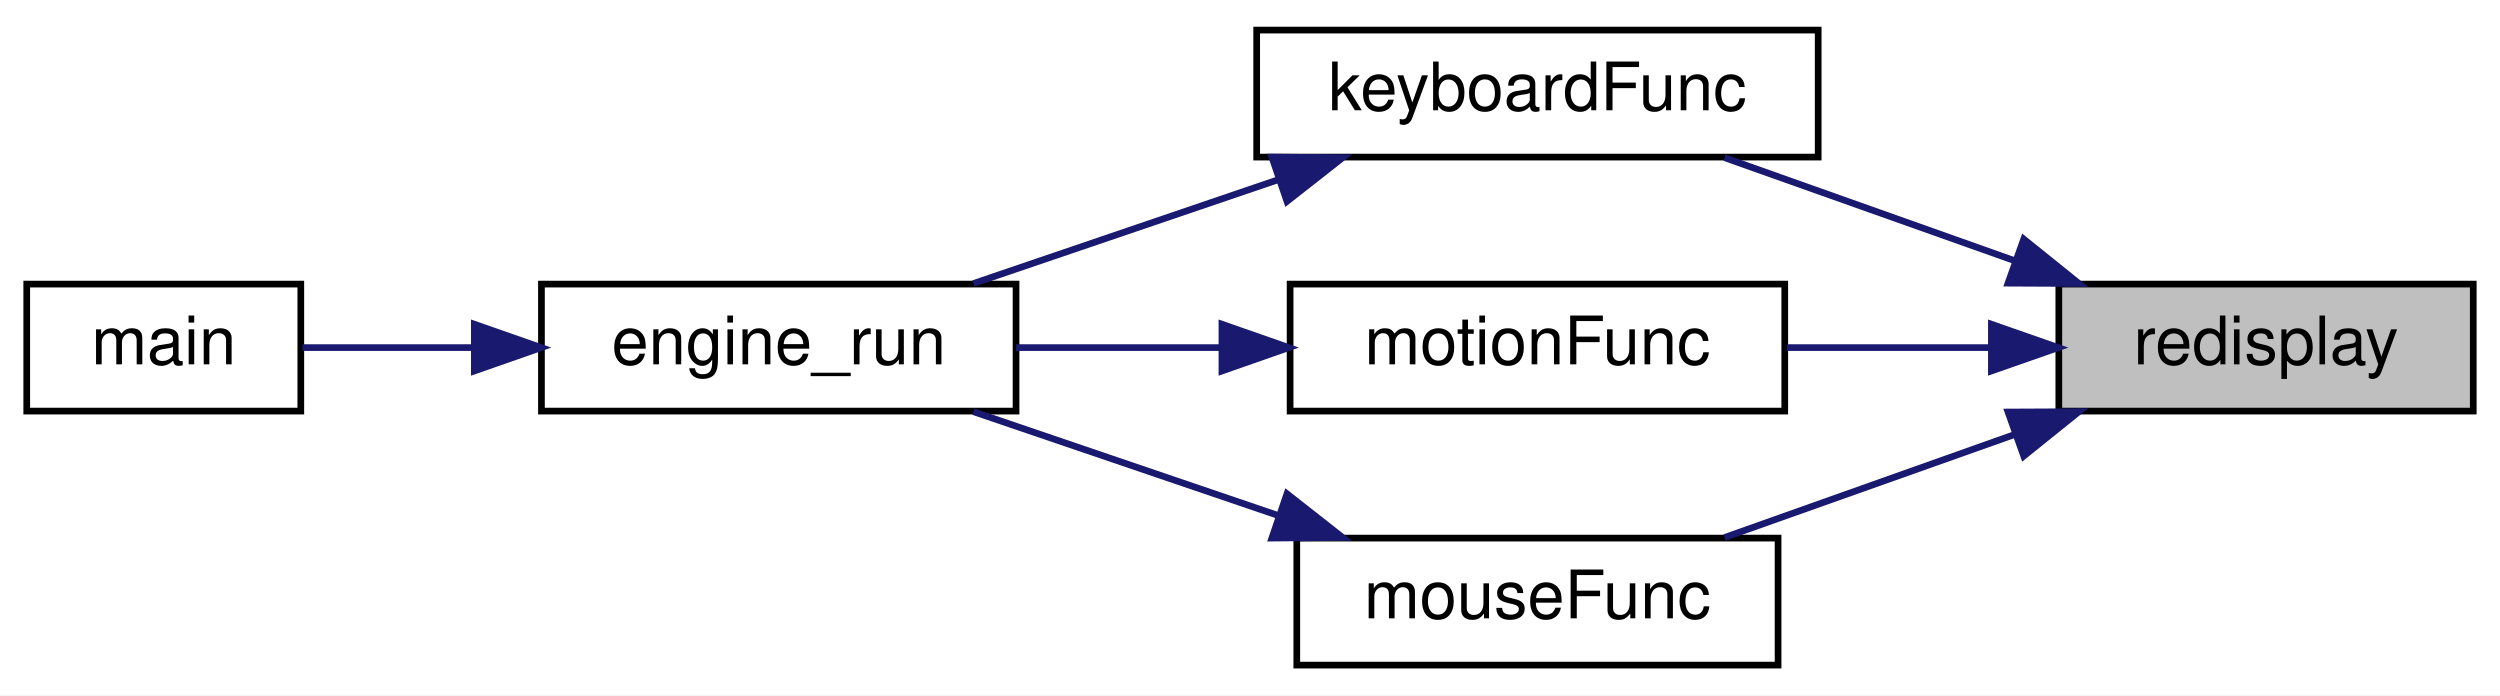
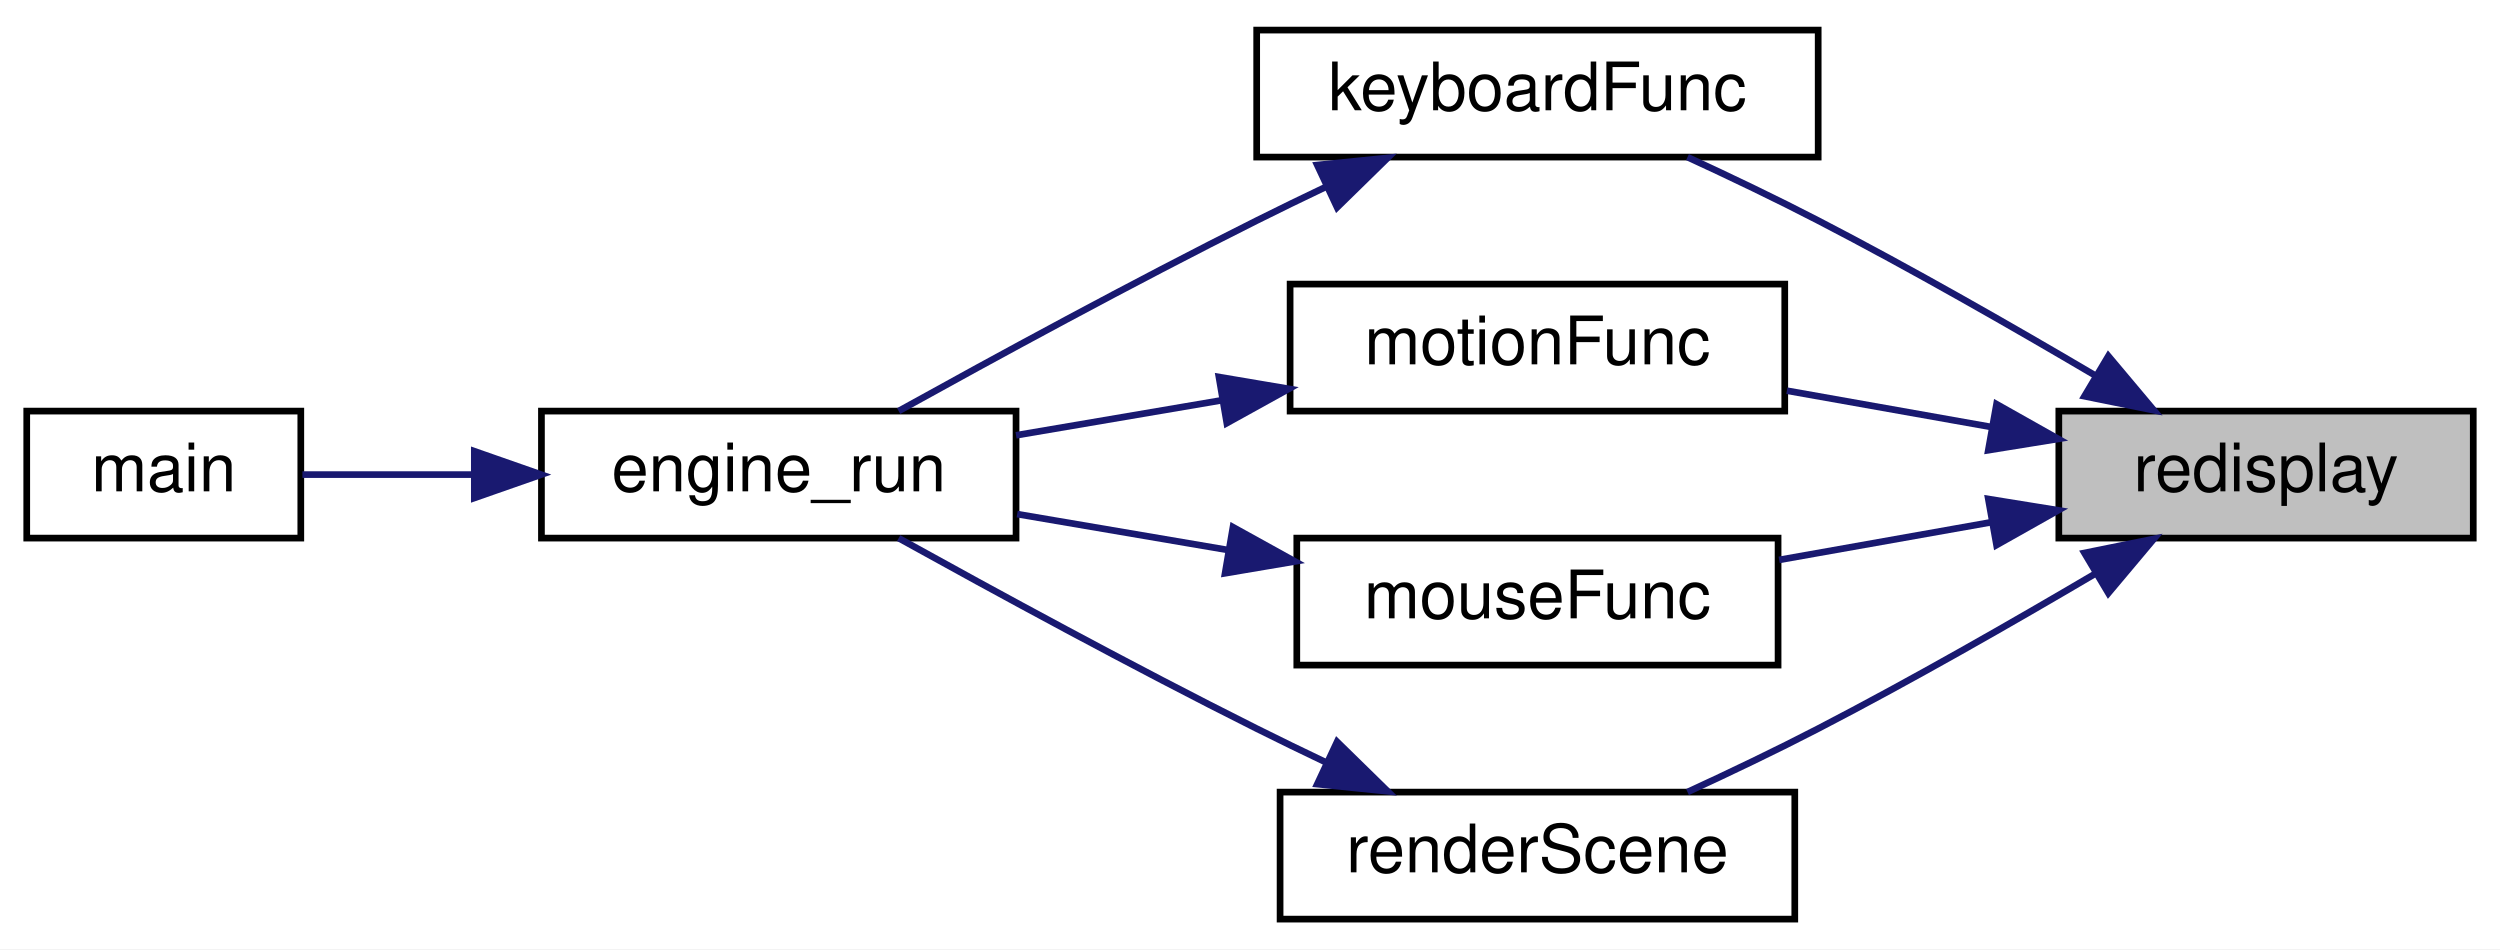
- <svg xmlns="http://www.w3.org/2000/svg" xmlns:xlink="http://www.w3.org/1999/xlink" width="374pt" height="104pt" viewBox="0.00 0.00 374.00 104.00">
-   <g id="graph0" class="graph" transform="scale(1 1) rotate(0) translate(4 100)">
-     <polygon fill="white" stroke="transparent" points="-4,4 -4,-100 370,-100 370,4 -4,4" />
+ <svg xmlns="http://www.w3.org/2000/svg" xmlns:xlink="http://www.w3.org/1999/xlink" width="374pt" height="142pt" viewBox="0.00 0.00 374.00 142.00">
+   <g id="graph0" class="graph" transform="scale(1 1) rotate(0) translate(4 138)">
+     <polygon fill="white" stroke="transparent" points="-4,4 -4,-138 370,-138 370,4 -4,4" />
    <g id="node1" class="node">
      <g id="a_node1">
        <a xlink:title=" ">
-           <polygon fill="#bfbfbf" stroke="black" points="304,-38.5 304,-57.5 366,-57.5 366,-38.5 304,-38.5" />
-           <text text-anchor="middle" x="335" y="-45.5" font-family="Helvetica,sans-Serif" font-size="10.00">redisplay</text>
+           <polygon fill="#bfbfbf" stroke="black" points="304,-57.5 304,-76.5 366,-76.5 366,-57.5 304,-57.5" />
+           <text text-anchor="middle" x="335" y="-64.5" font-family="Helvetica,sans-Serif" font-size="10.00">redisplay</text>
        </a>
      </g>
    </g>
    <g id="node2" class="node">
      <g id="a_node2">
        <a xlink:href="group__input.html#gac7632fff72011e8c11ae504a4596a7f7" target="_top" xlink:title=" ">
-           <polygon fill="white" stroke="black" points="184,-76.5 184,-95.5 268,-95.5 268,-76.5 184,-76.5" />
-           <text text-anchor="middle" x="226" y="-83.5" font-family="Helvetica,sans-Serif" font-size="10.00">keyboardFunc</text>
+           <polygon fill="white" stroke="black" points="184,-114.5 184,-133.5 268,-133.5 268,-114.5 184,-114.5" />
+           <text text-anchor="middle" x="226" y="-121.5" font-family="Helvetica,sans-Serif" font-size="10.00">keyboardFunc</text>
        </a>
      </g>
    </g>
    <g id="edge1" class="edge">
-       <path fill="none" stroke="midnightblue" d="M297.47,-60.97C283.22,-66.03 267.17,-71.73 253.99,-76.41" />
-       <polygon fill="midnightblue" stroke="midnightblue" points="298.75,-64.23 307,-57.59 296.4,-57.64 298.75,-64.23" />
+       <path fill="none" stroke="midnightblue" d="M309.44,-81.83C297.14,-89.08 281.94,-97.78 268,-105 261.73,-108.25 254.8,-111.56 248.45,-114.49" />
+       <polygon fill="midnightblue" stroke="midnightblue" points="311.41,-84.73 318.22,-76.62 307.83,-78.72 311.41,-84.73" />
    </g>
    <g id="node5" class="node">
      <g id="a_node5">
        <a xlink:href="group__input.html#ga2bebb17428cb218231ad556de2a20ed6" target="_top" xlink:title=" ">
-           <polygon fill="white" stroke="black" points="189,-38.5 189,-57.5 263,-57.5 263,-38.5 189,-38.5" />
-           <text text-anchor="middle" x="226" y="-45.5" font-family="Helvetica,sans-Serif" font-size="10.00">motionFunc</text>
+           <polygon fill="white" stroke="black" points="189,-76.5 189,-95.5 263,-95.5 263,-76.5 189,-76.5" />
+           <text text-anchor="middle" x="226" y="-83.5" font-family="Helvetica,sans-Serif" font-size="10.00">motionFunc</text>
        </a>
      </g>
    </g>
    <g id="edge4" class="edge">
-       <path fill="none" stroke="midnightblue" d="M293.79,-48C283.79,-48 273.12,-48 263.32,-48" />
-       <polygon fill="midnightblue" stroke="midnightblue" points="293.91,-51.5 303.91,-48 293.91,-44.5 293.91,-51.5" />
+       <path fill="none" stroke="midnightblue" d="M293.79,-74.14C283.79,-75.92 273.12,-77.81 263.32,-79.55" />
+       <polygon fill="midnightblue" stroke="midnightblue" points="294.68,-77.54 303.91,-72.34 293.45,-70.65 294.68,-77.54" />
    </g>
    <g id="node6" class="node">
      <g id="a_node6">
        <a xlink:href="group__input.html#gad48076b61c0ddb6bd4fadf644bf59ff1" target="_top" xlink:title=" ">
-           <polygon fill="white" stroke="black" points="190,-0.5 190,-19.5 262,-19.5 262,-0.5 190,-0.5" />
-           <text text-anchor="middle" x="226" y="-7.5" font-family="Helvetica,sans-Serif" font-size="10.00">mouseFunc</text>
+           <polygon fill="white" stroke="black" points="190,-38.5 190,-57.5 262,-57.5 262,-38.5 190,-38.5" />
+           <text text-anchor="middle" x="226" y="-45.5" font-family="Helvetica,sans-Serif" font-size="10.00">mouseFunc</text>
        </a>
      </g>
    </g>
    <g id="edge6" class="edge">
-       <path fill="none" stroke="midnightblue" d="M297.47,-35.03C283.22,-29.97 267.17,-24.27 253.99,-19.59" />
-       <polygon fill="midnightblue" stroke="midnightblue" points="296.4,-38.36 307,-38.41 298.75,-31.77 296.4,-38.36" />
+       <path fill="none" stroke="midnightblue" d="M293.81,-59.86C283.4,-58.02 272.28,-56.04 262.16,-54.24" />
+       <polygon fill="midnightblue" stroke="midnightblue" points="293.45,-63.35 303.91,-61.66 294.68,-56.46 293.45,-63.35" />
+     </g>
+     <g id="node7" class="node">
+       <g id="a_node7">
+         <a xlink:href="group__engine.html#ga91c42686f3245f22fb6b17ba5372d92c" target="_top" xlink:title=" ">
+           <polygon fill="white" stroke="black" points="187.5,-0.5 187.5,-19.5 264.5,-19.5 264.5,-0.5 187.5,-0.5" />
+           <text text-anchor="middle" x="226" y="-7.5" font-family="Helvetica,sans-Serif" font-size="10.00">renderScene</text>
+         </a>
+       </g>
+     </g>
+     <g id="edge8" class="edge">
+       <path fill="none" stroke="midnightblue" d="M309.44,-52.17C297.14,-44.92 281.94,-36.22 268,-29 261.73,-25.75 254.8,-22.44 248.45,-19.51" />
+       <polygon fill="midnightblue" stroke="midnightblue" points="307.83,-55.28 318.22,-57.38 311.41,-49.27 307.83,-55.28" />
    </g>
    <g id="node3" class="node">
      <g id="a_node3">
        <a xlink:href="group__engine.html#ga98eaf946471acbd931de5d52ca83b3d1" target="_top" xlink:title=" ">
-           <polygon fill="white" stroke="black" points="77,-38.5 77,-57.5 148,-57.5 148,-38.5 77,-38.5" />
-           <text text-anchor="middle" x="112.5" y="-45.5" font-family="Helvetica,sans-Serif" font-size="10.00">engine_run</text>
+           <polygon fill="white" stroke="black" points="77,-57.5 77,-76.5 148,-76.5 148,-57.5 77,-57.5" />
+           <text text-anchor="middle" x="112.5" y="-64.5" font-family="Helvetica,sans-Serif" font-size="10.00">engine_run</text>
        </a>
      </g>
    </g>
    <g id="edge2" class="edge">
-       <path fill="none" stroke="midnightblue" d="M187.37,-73.17C172.41,-68.08 155.49,-62.31 141.63,-57.59" />
-       <polygon fill="midnightblue" stroke="midnightblue" points="186.27,-76.5 196.86,-76.41 188.53,-69.87 186.27,-76.5" />
+       <path fill="none" stroke="midnightblue" d="M194.41,-110.07C190.89,-108.39 187.35,-106.68 184,-105 165.47,-95.73 144.63,-84.37 130.44,-76.51" />
+       <polygon fill="midnightblue" stroke="midnightblue" points="193.06,-113.31 203.6,-114.38 196.03,-106.97 193.06,-113.31" />
    </g>
    <g id="node4" class="node">
      <g id="a_node4">
        <a xlink:href="group__engine.html#ga3c04138a5bfe5d72780bb7e82a18e627" target="_top" xlink:title=" ">
-           <polygon fill="white" stroke="black" points="0,-38.5 0,-57.5 41,-57.5 41,-38.5 0,-38.5" />
-           <text text-anchor="middle" x="20.5" y="-45.5" font-family="Helvetica,sans-Serif" font-size="10.00">main</text>
+           <polygon fill="white" stroke="black" points="0,-57.5 0,-76.5 41,-76.5 41,-57.5 0,-57.5" />
+           <text text-anchor="middle" x="20.5" y="-64.5" font-family="Helvetica,sans-Serif" font-size="10.00">main</text>
        </a>
      </g>
    </g>
    <g id="edge3" class="edge">
-       <path fill="none" stroke="midnightblue" d="M66.88,-48C57.87,-48 48.84,-48 41.24,-48" />
-       <polygon fill="midnightblue" stroke="midnightblue" points="66.96,-51.5 76.96,-48 66.96,-44.5 66.96,-51.5" />
+       <path fill="none" stroke="midnightblue" d="M66.88,-67C57.87,-67 48.84,-67 41.24,-67" />
+       <polygon fill="midnightblue" stroke="midnightblue" points="66.96,-70.5 76.96,-67 66.96,-63.5 66.96,-70.5" />
    </g>
    <g id="edge5" class="edge">
-       <path fill="none" stroke="midnightblue" d="M178.72,-48C168.44,-48 157.71,-48 148,-48" />
-       <polygon fill="midnightblue" stroke="midnightblue" points="178.8,-51.5 188.8,-48 178.8,-44.5 178.8,-51.5" />
+       <path fill="none" stroke="midnightblue" d="M178.72,-78.11C168.44,-76.36 157.71,-74.53 148,-72.88" />
+       <polygon fill="midnightblue" stroke="midnightblue" points="178.35,-81.6 188.8,-79.83 179.53,-74.7 178.35,-81.6" />
    </g>
    <g id="edge7" class="edge">
-       <path fill="none" stroke="midnightblue" d="M187.37,-22.83C172.41,-27.92 155.49,-33.69 141.63,-38.41" />
-       <polygon fill="midnightblue" stroke="midnightblue" points="188.53,-26.13 196.86,-19.59 186.27,-19.5 188.53,-26.13" />
+       <path fill="none" stroke="midnightblue" d="M179.81,-55.7C169.26,-57.5 158.18,-59.39 148.17,-61.09" />
+       <polygon fill="midnightblue" stroke="midnightblue" points="180.45,-59.14 189.72,-54.01 179.27,-52.24 180.45,-59.14" />
+     </g>
+     <g id="edge9" class="edge">
+       <path fill="none" stroke="midnightblue" d="M194.41,-23.93C190.89,-25.61 187.35,-27.32 184,-29 165.47,-38.27 144.63,-49.63 130.44,-57.49" />
+       <polygon fill="midnightblue" stroke="midnightblue" points="196.03,-27.03 203.6,-19.62 193.06,-20.69 196.03,-27.03" />
    </g>
  </g>
</svg>
